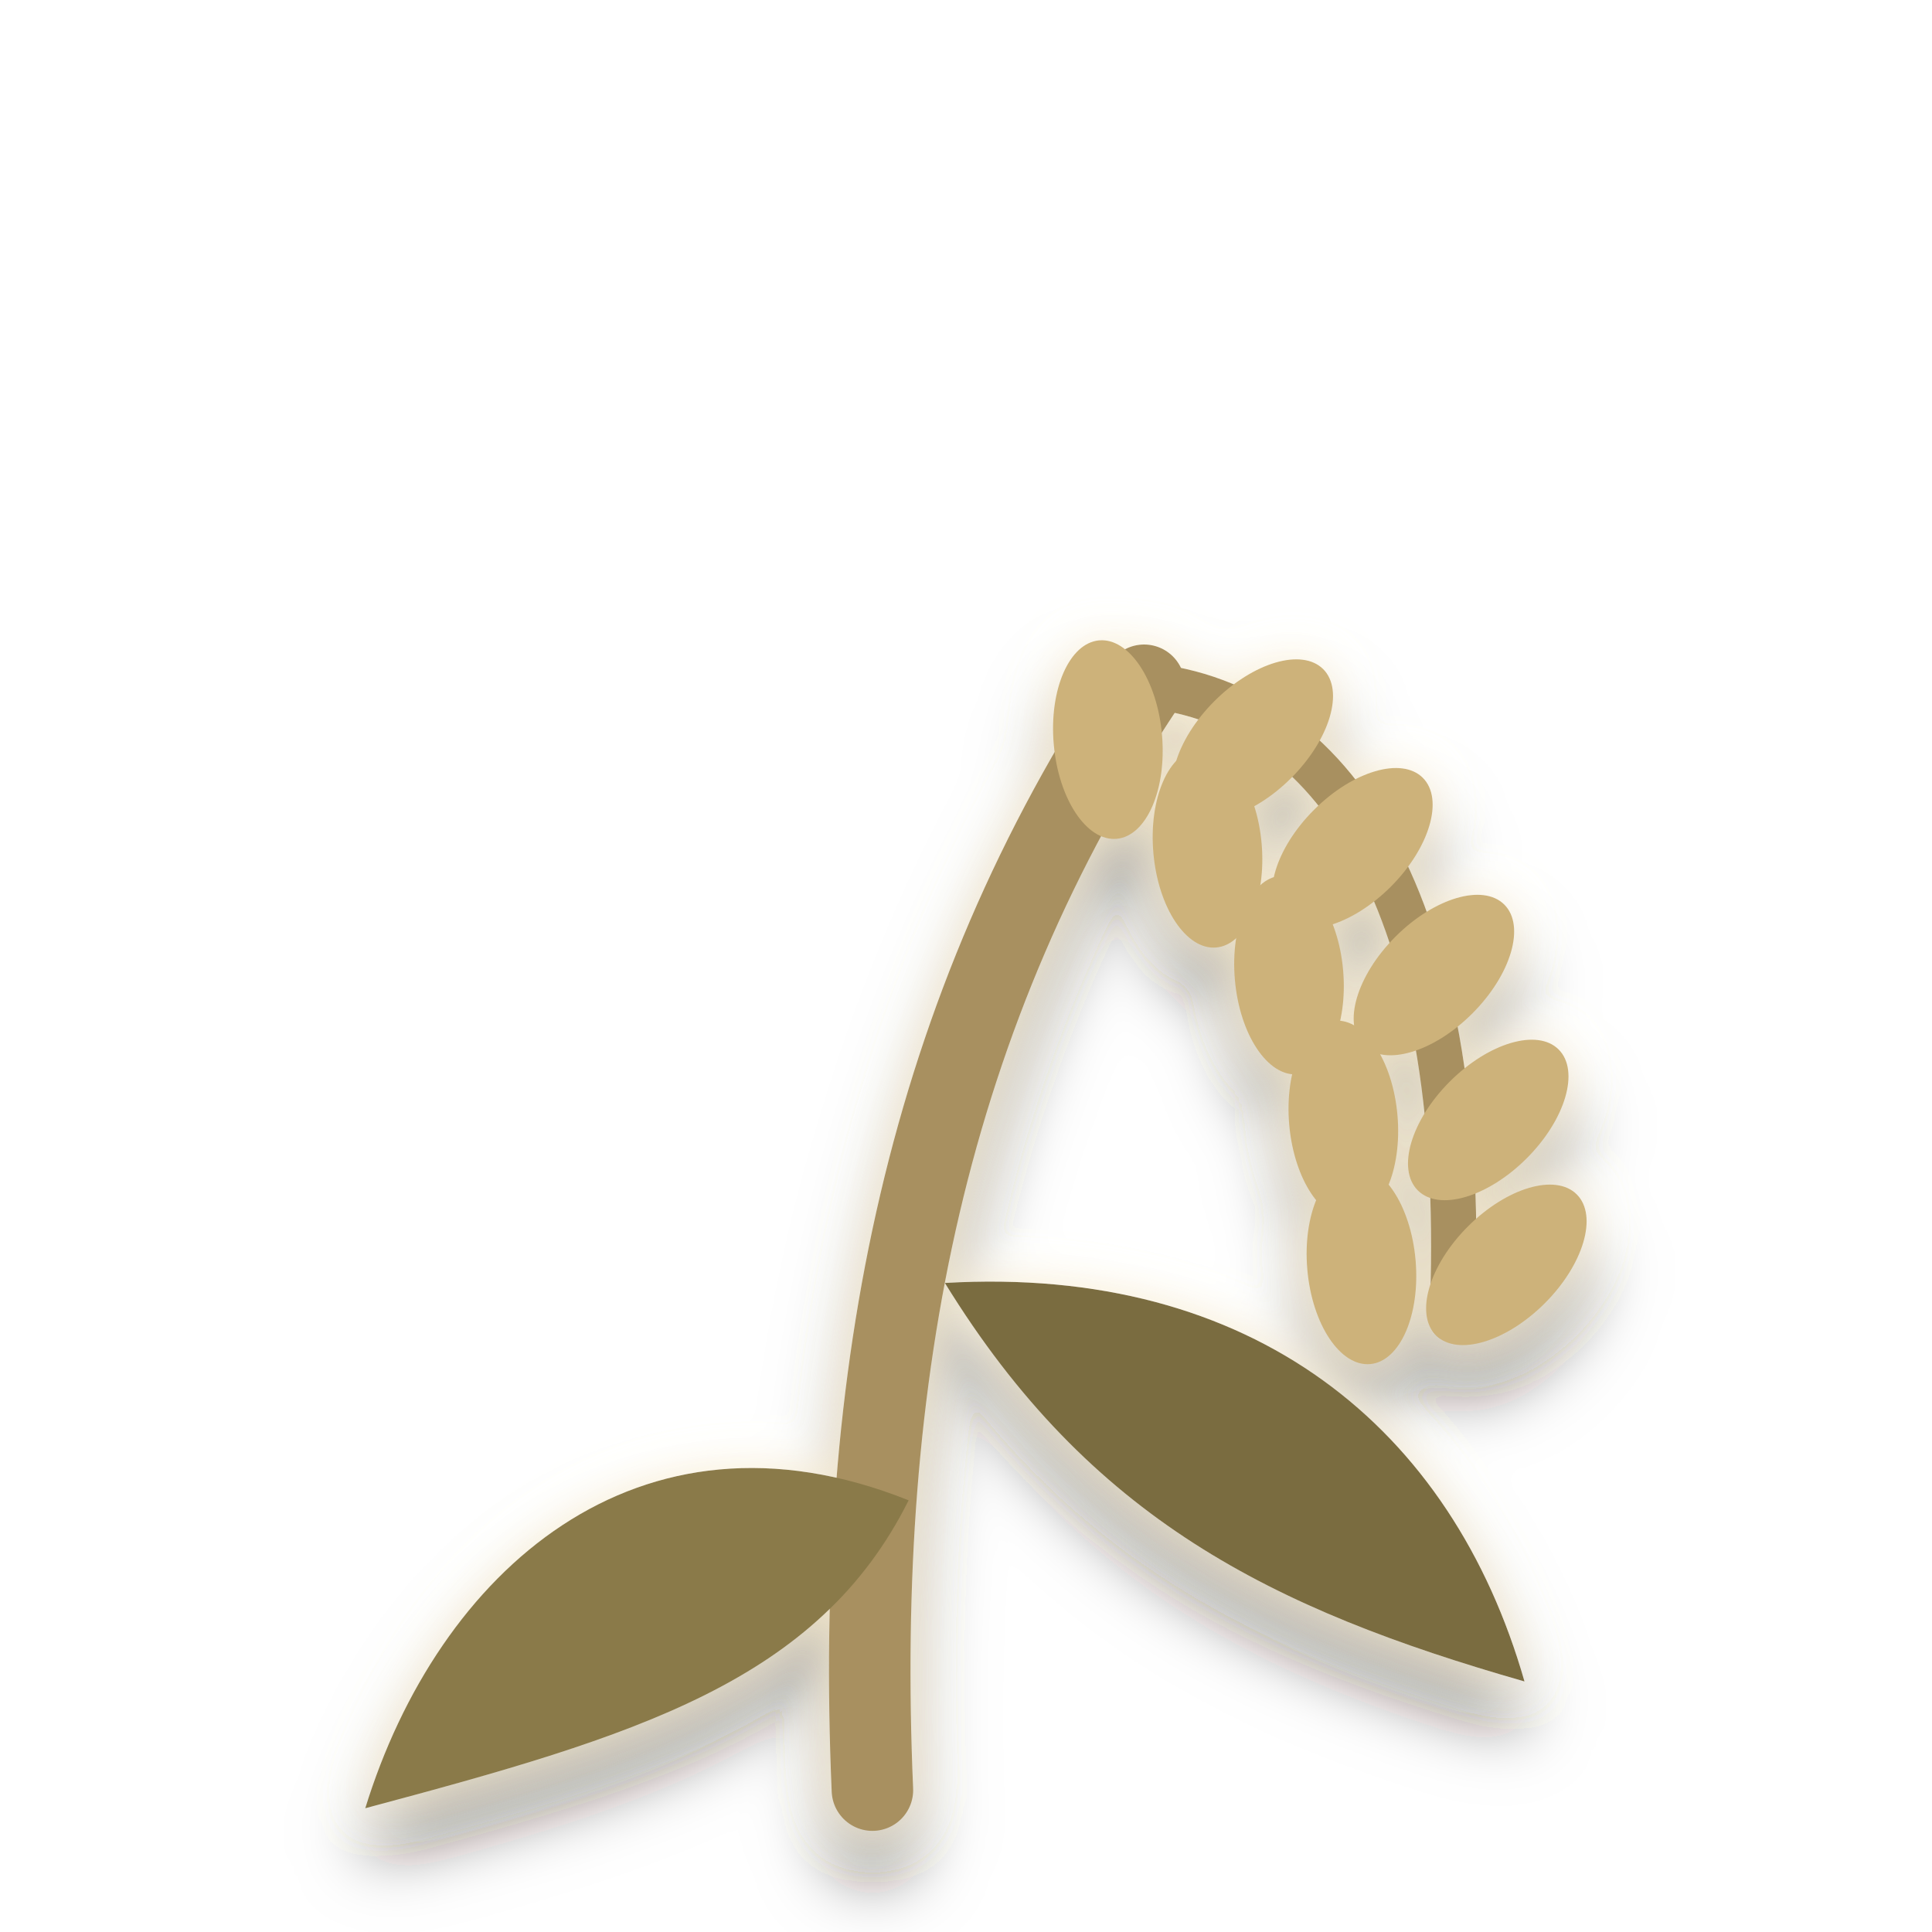
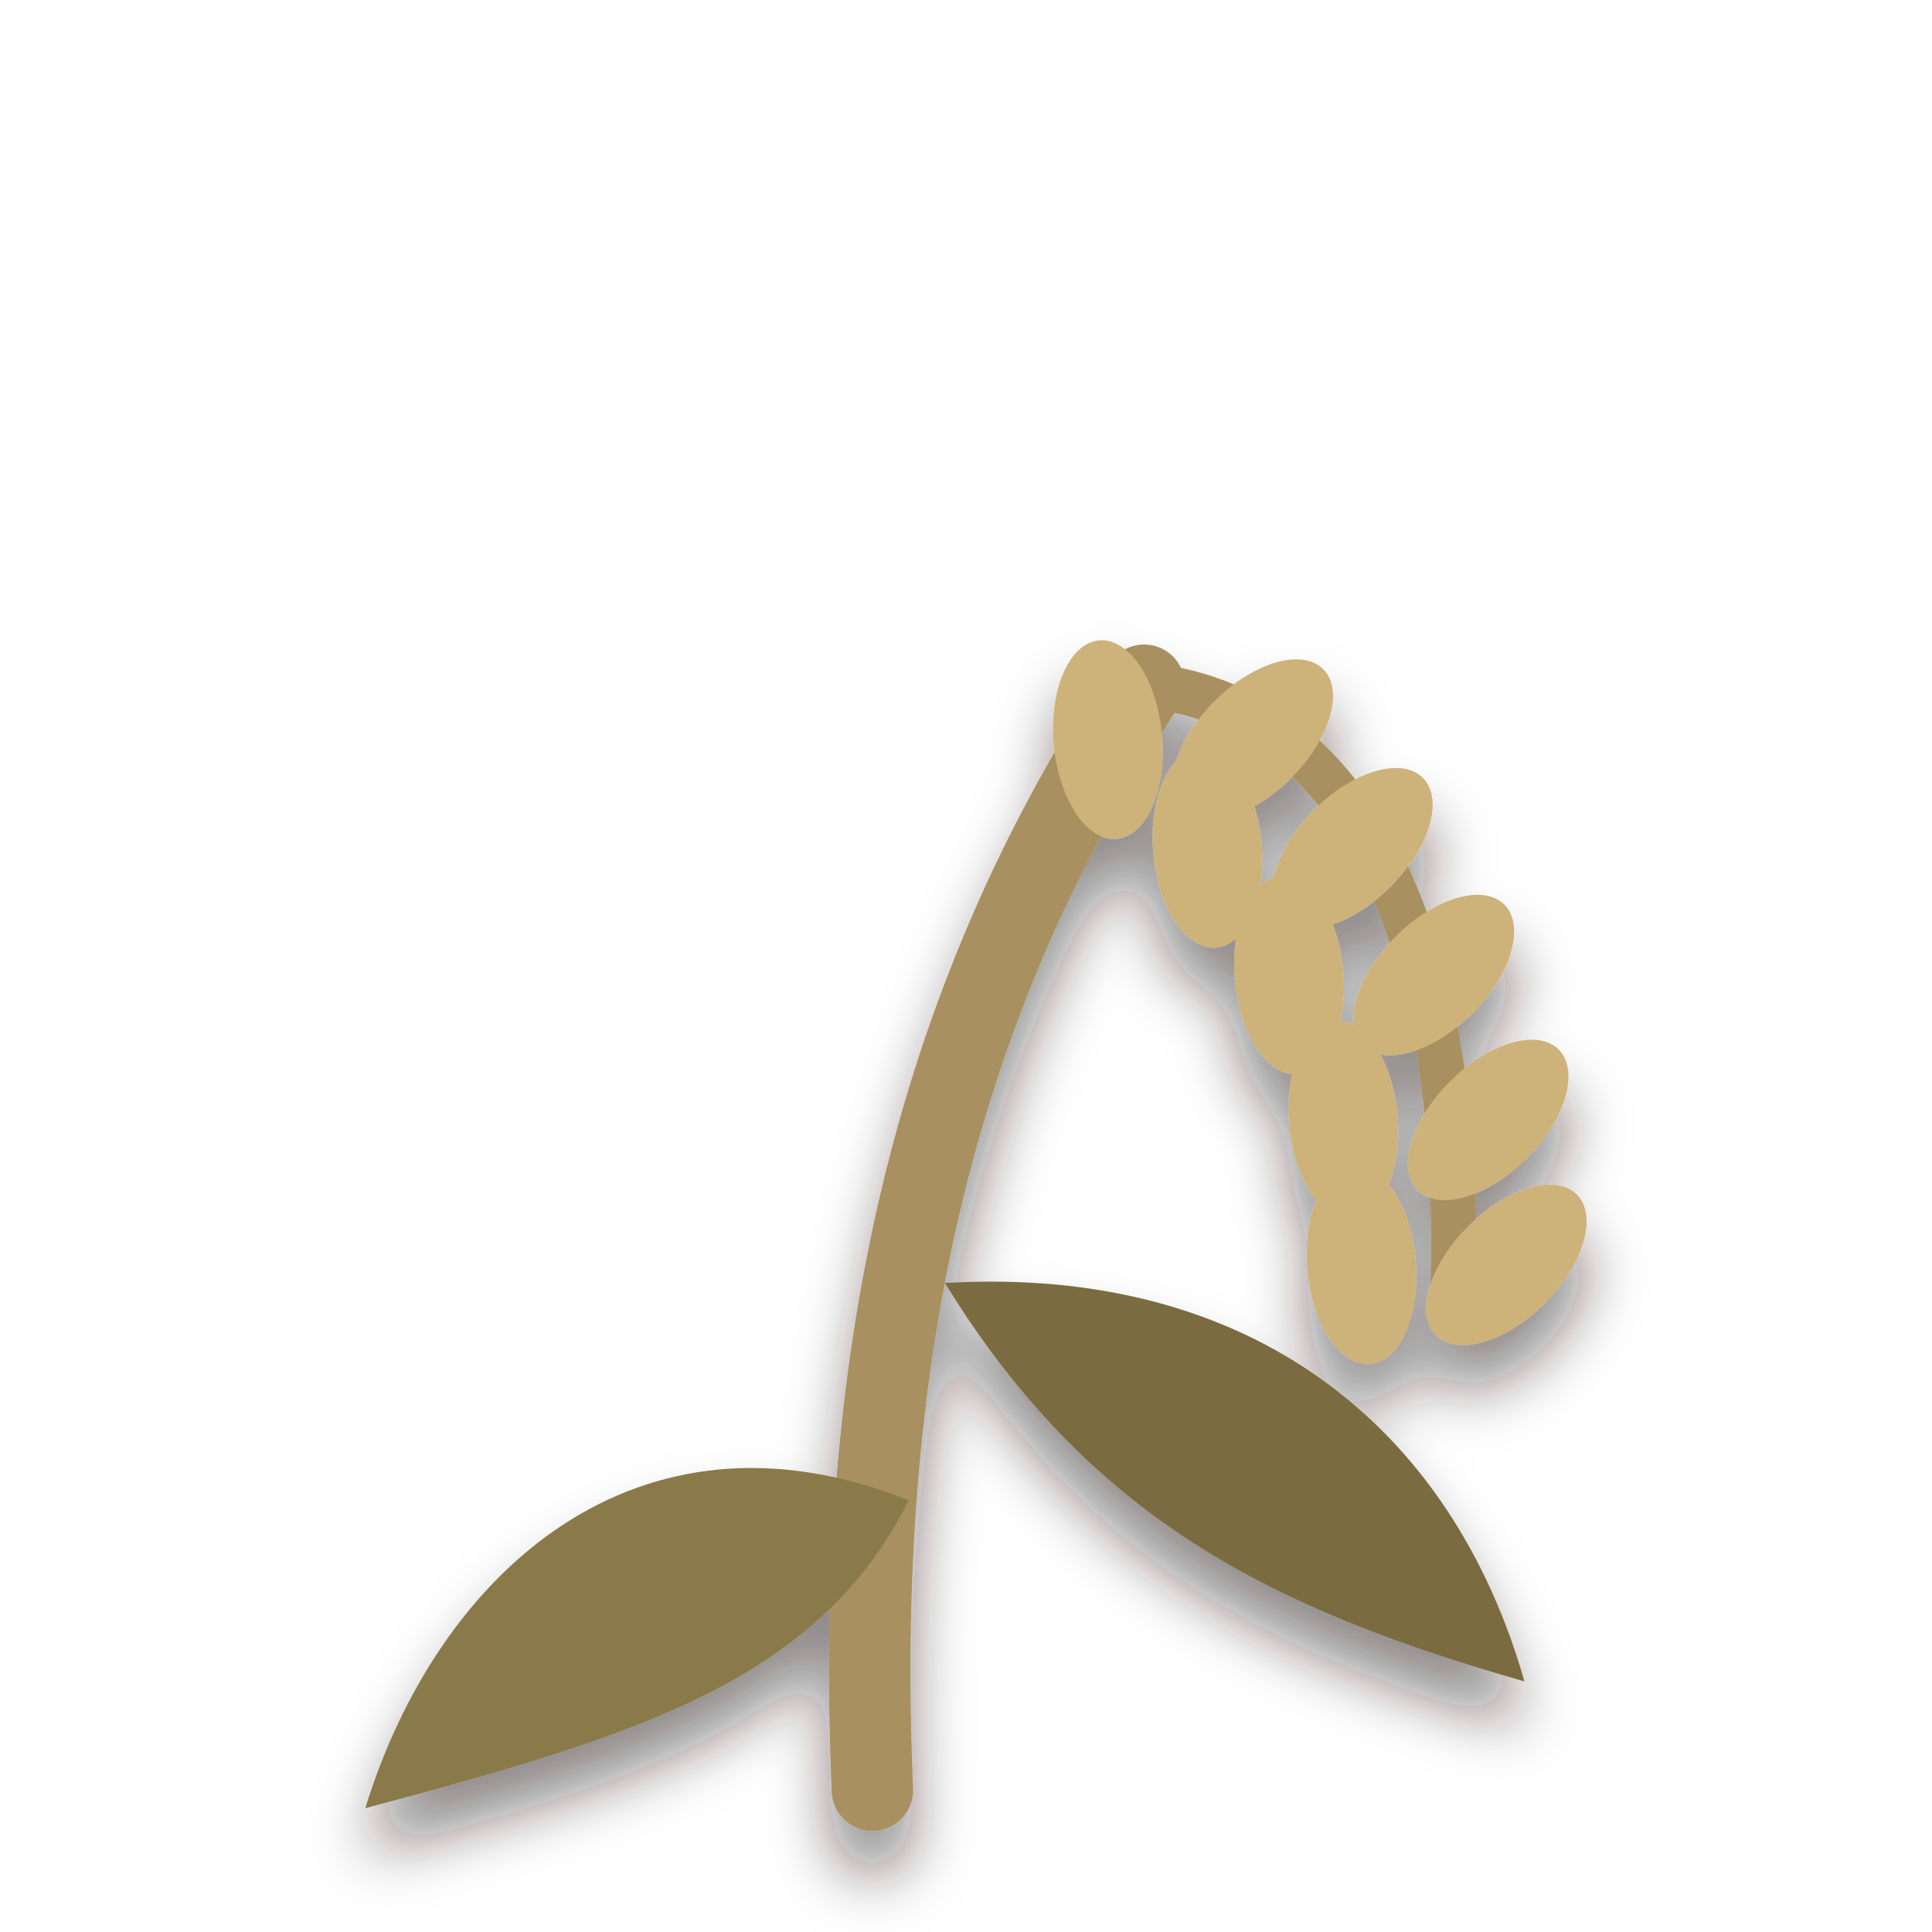
<svg xmlns="http://www.w3.org/2000/svg" viewBox="0 0 256 256" width="256" height="256">
  <defs>
    <filter id="glow" x="-20%" y="-20%" width="140%" height="140%">
-       <feDropShadow dx="0" dy="0" stdDeviation="3" flood-color="#fff1d0" flood-opacity="0.75" />
+       <feDropShadow dx="0" dy="0" stdDeviation="3" flood-color="#fff1d0" flood-opacity="0" />
    </filter>
    <filter id="shade" x="-20%" y="-20%" width="140%" height="150%">
      <feDropShadow dx="0" dy="6" stdDeviation="4" flood-color="#1a0f08" flood-opacity="0.5" />
    </filter>
  </defs>
  <g filter="url(#shade)">
    <g filter="url(#glow)">
      <defs>
    
    
  </defs>
      <g stroke-linejoin="round" stroke-linecap="round">
        <g transform="translate(-26 -22) scale(1.2)">
          <path d="M118 216 C116 170 124 130 148 94" fill="none" stroke="#a89060" stroke-width="9" />
          <path d="M122 184 C92 172 70 192 62 218 C92 210 112 204 122 184Z" fill="#8a7a4a" />
          <path d="M126 160 C160 158 182 176 190 204 C162 196 142 186 126 160Z" fill="#7a6c40" />
          <path d="M148 94 C170 96 184 120 182 164" fill="none" stroke="#a89060" stroke-width="5" />
          <ellipse cx="144" cy="100" rx="6" ry="11" transform="rotate(-5 144 100)" fill="#cdb27a" />
          <ellipse cx="160" cy="100" rx="6" ry="11" transform="rotate(45 160 100)" fill="#cdb27a" />
          <ellipse cx="155" cy="112" rx="6" ry="11" transform="rotate(-5 155 112)" fill="#cdb27a" />
          <ellipse cx="171" cy="112" rx="6" ry="11" transform="rotate(45 171 112)" fill="#cdb27a" />
          <ellipse cx="164" cy="126" rx="6" ry="11" transform="rotate(-5 164 126)" fill="#cdb27a" />
          <ellipse cx="180" cy="126" rx="6" ry="11" transform="rotate(45 180 126)" fill="#cdb27a" />
          <ellipse cx="170" cy="142" rx="6" ry="11" transform="rotate(-5 170 142)" fill="#cdb27a" />
          <ellipse cx="186" cy="142" rx="6" ry="11" transform="rotate(45 186 142)" fill="#cdb27a" />
          <ellipse cx="172" cy="158" rx="6" ry="11" transform="rotate(-5 172 158)" fill="#cdb27a" />
          <ellipse cx="188" cy="158" rx="6" ry="11" transform="rotate(45 188 158)" fill="#cdb27a" />
        </g>
      </g>
    </g>
  </g>
</svg>
